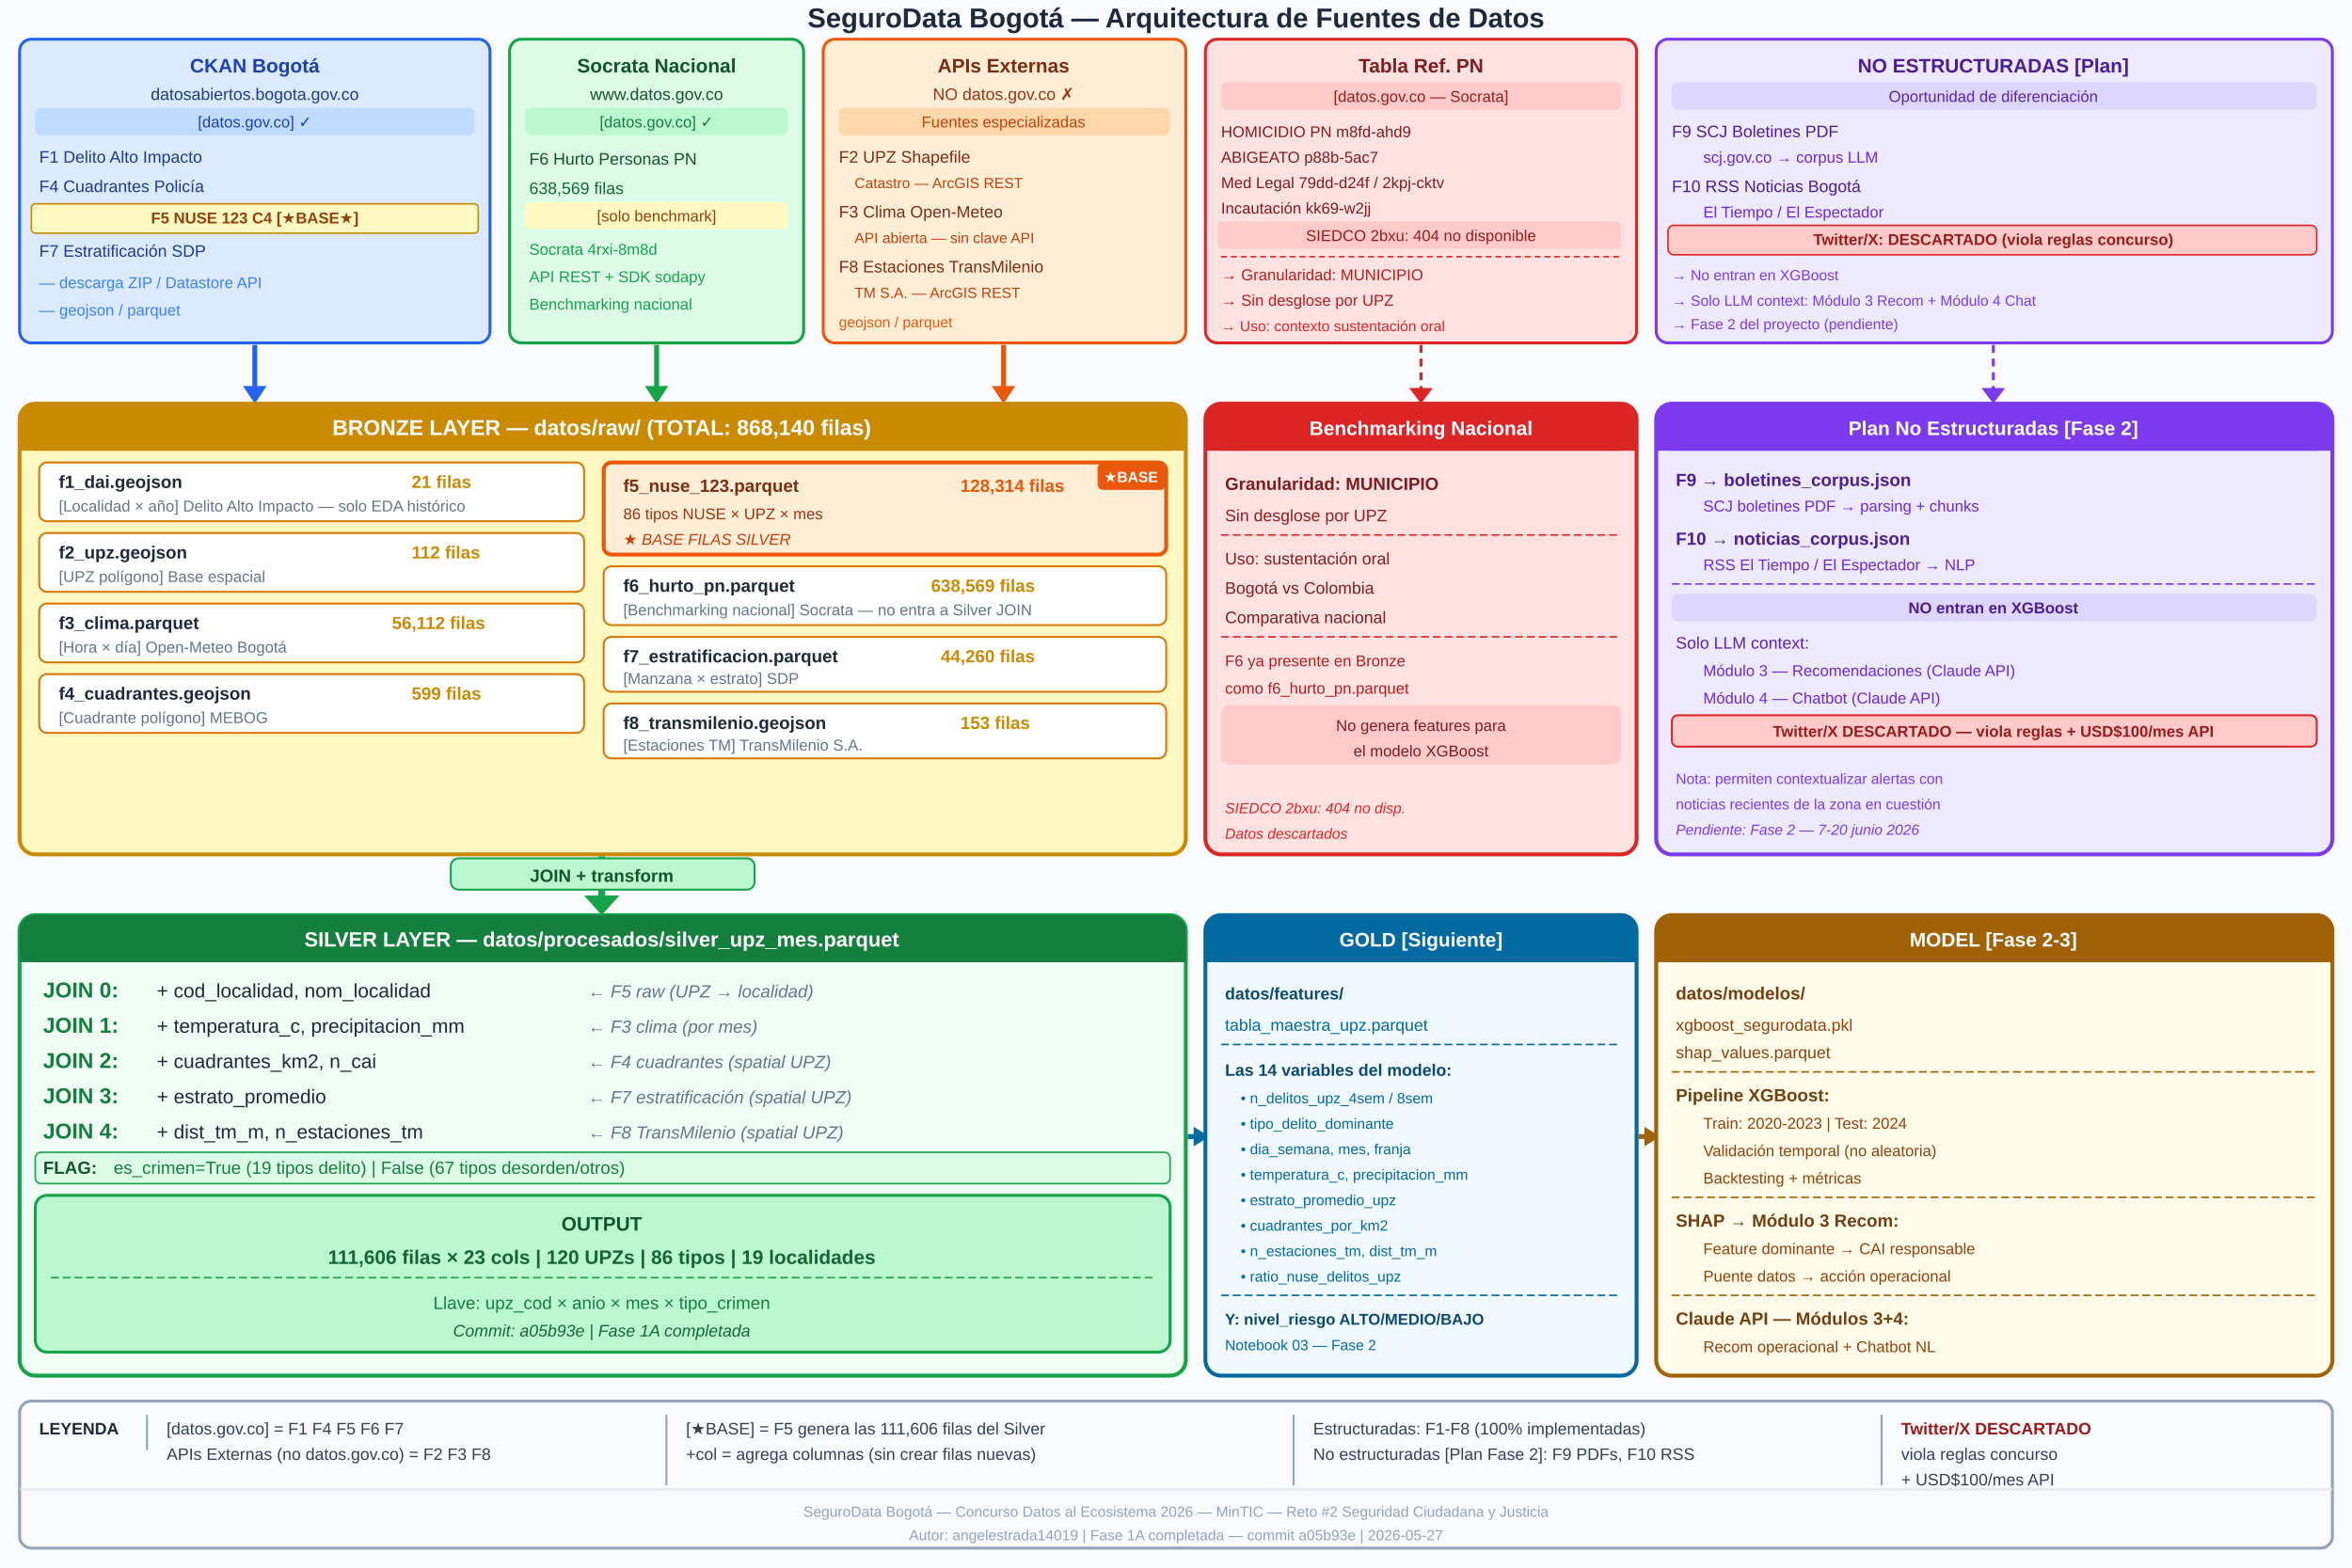
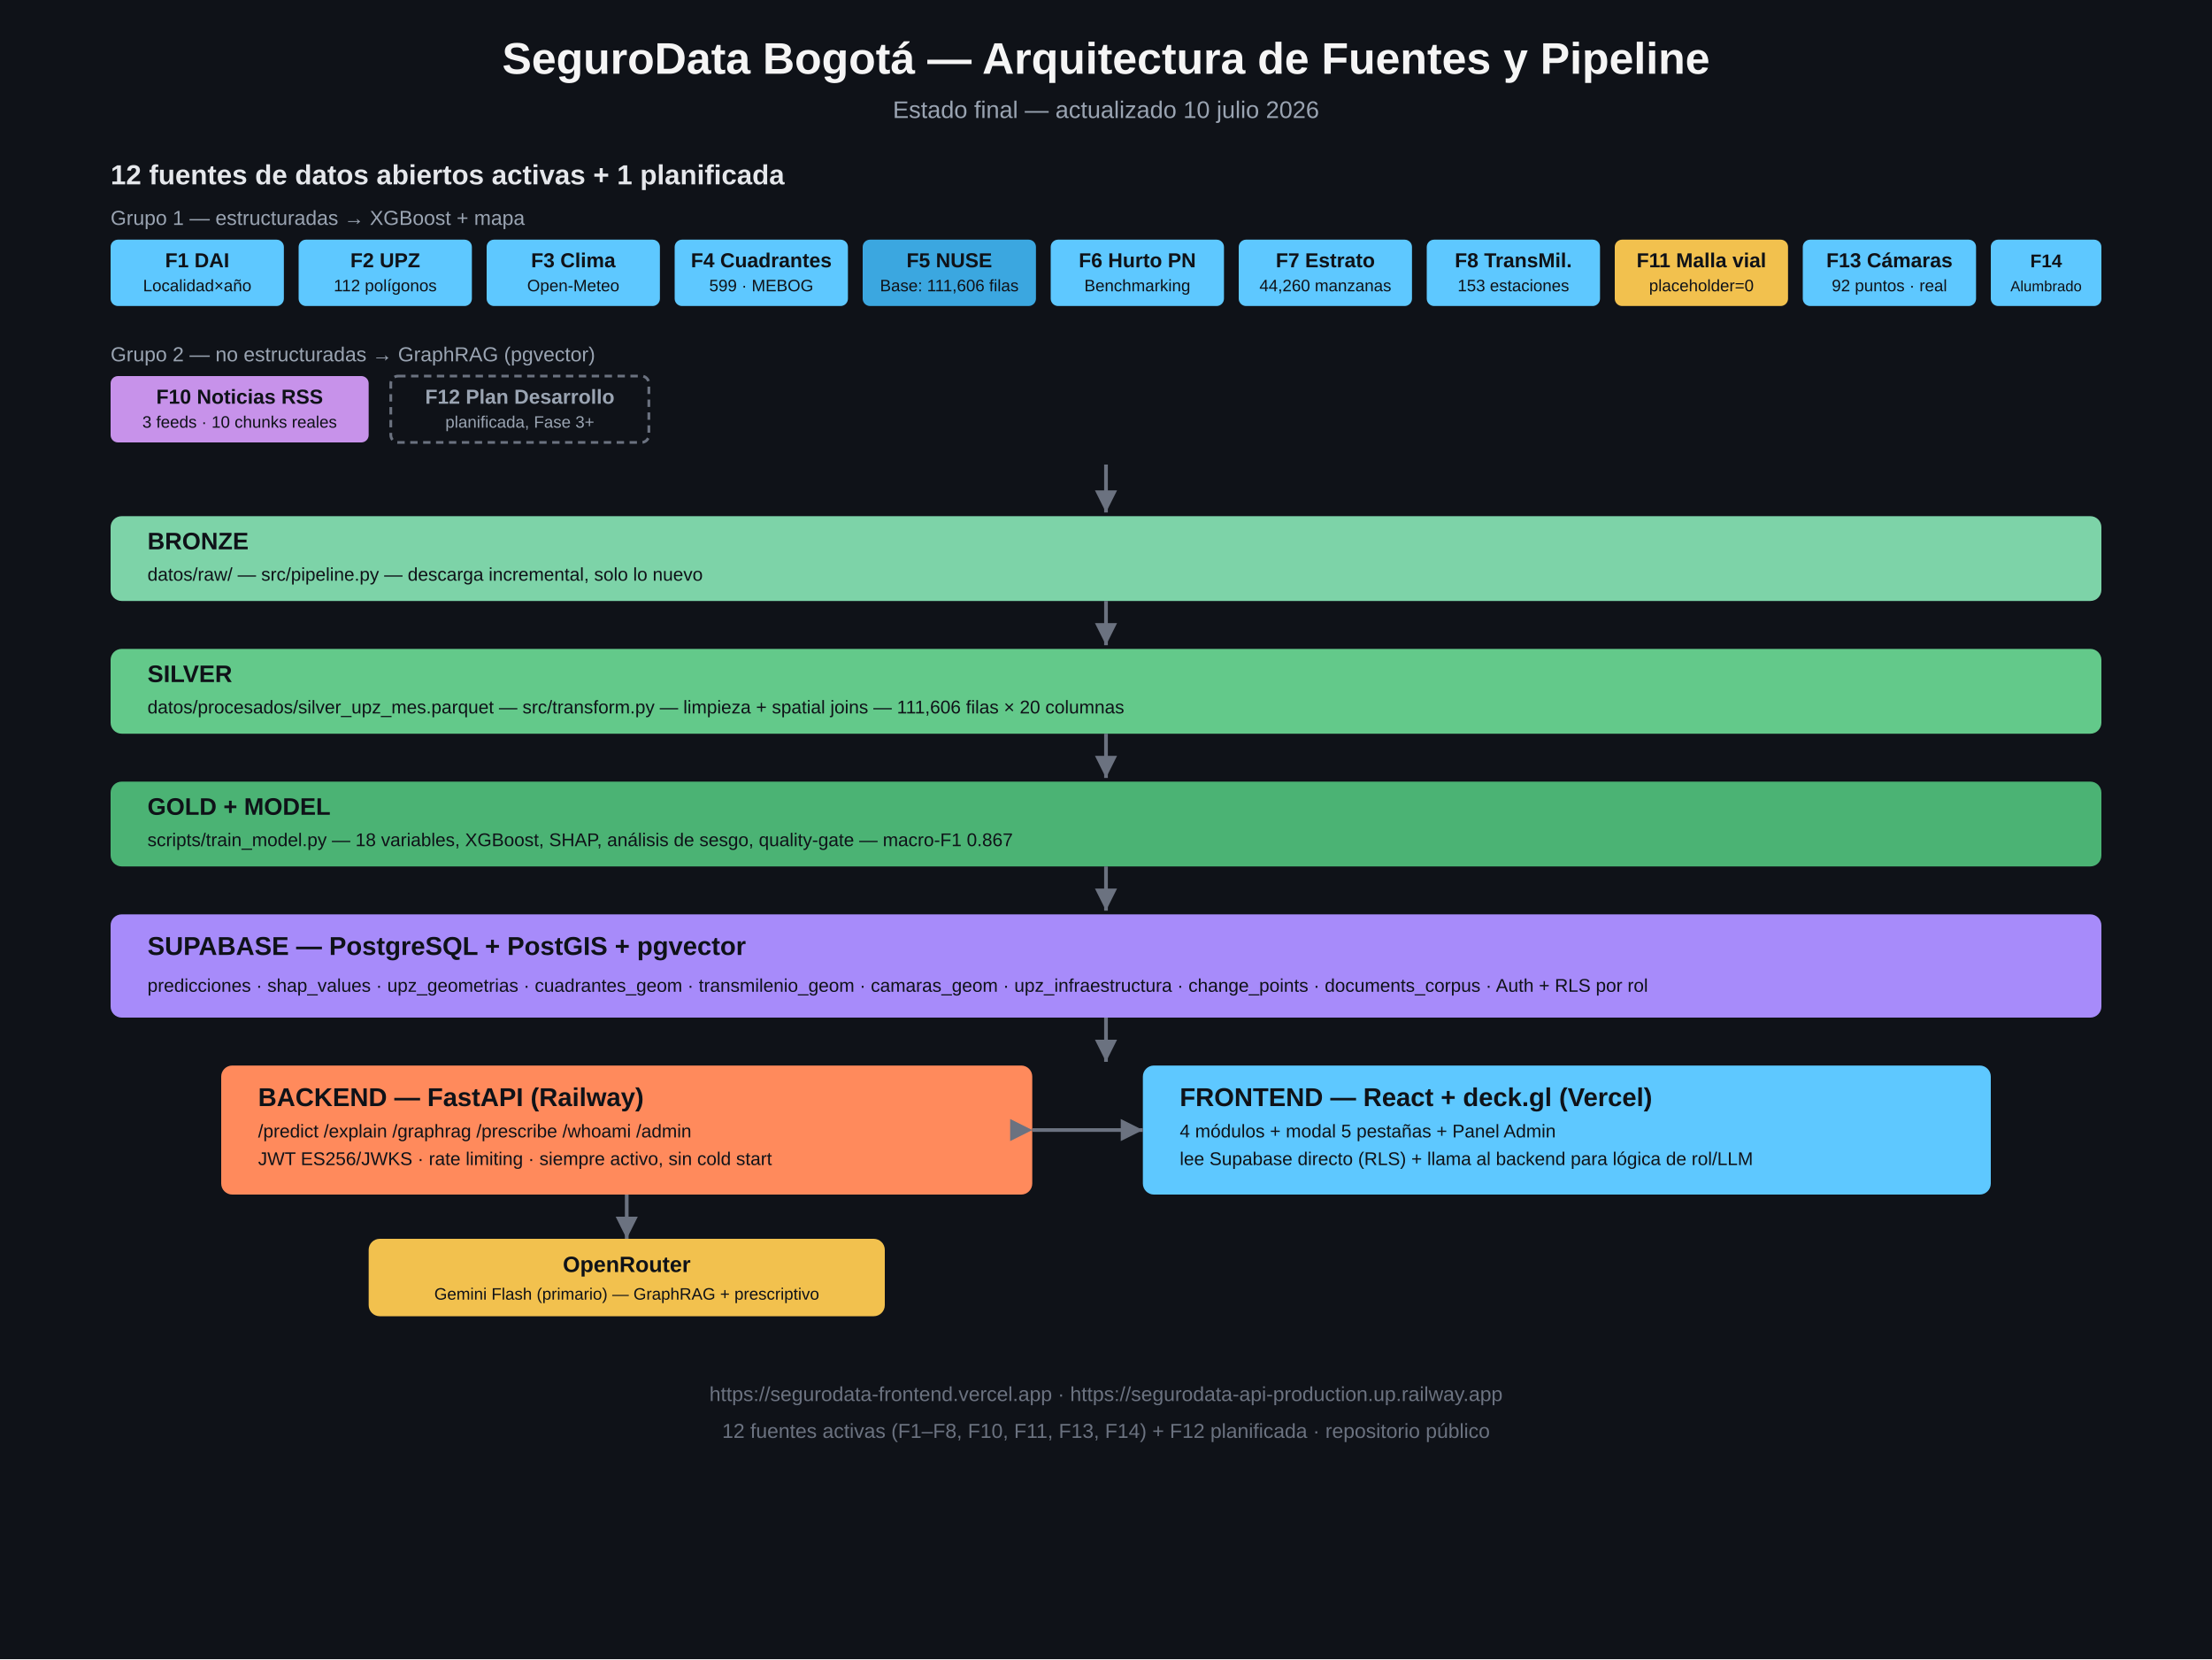
- <svg xmlns="http://www.w3.org/2000/svg" viewBox="0 0 1200 800" width="1200" height="800" font-family="Arial, sans-serif">
-   <rect width="1200" height="800" fill="#f8fafc" />
-   <text x="600" y="14" text-anchor="middle" font-size="14" font-weight="bold" fill="#1e293b">SeguroData Bogotá — Arquitectura de Fuentes de Datos</text>
-   <rect x="10" y="20" width="240" height="155" rx="6" fill="#dbeafe" stroke="#2563eb" stroke-width="1.5" />
-   <text x="130" y="37" text-anchor="middle" font-size="10" font-weight="bold" fill="#1e40af">CKAN Bogotá</text>
-   <text x="130" y="51" text-anchor="middle" font-size="8.5" fill="#1e3a8a">datosabiertos.bogota.gov.co</text>
-   <rect x="18" y="55" width="224" height="14" rx="3" fill="#bfdbfe" />
-   <text x="130" y="65" text-anchor="middle" font-size="8" fill="#1e40af">[datos.gov.co] ✓</text>
-   <text x="20" y="83" font-size="8.5" fill="#1e3a8a">F1  Delito Alto Impacto</text>
-   <text x="20" y="98" font-size="8.5" fill="#1e3a8a">F4  Cuadrantes Policía</text>
-   <text x="20" y="113" font-size="8.5" fill="#1e3a8a">F5  NUSE 123 C4</text>
-   <rect x="16" y="104" width="228" height="15" rx="2" fill="#fef9c3" stroke="#ca8a04" stroke-width="0.8" />
-   <text x="130" y="114" text-anchor="middle" font-size="8" font-weight="bold" fill="#92400e">F5  NUSE 123 C4  [★BASE★]</text>
-   <text x="20" y="131" font-size="8.5" fill="#1e3a8a">F7  Estratificación SDP</text>
-   <text x="20" y="147" font-size="8" fill="#3b82f6">— descarga ZIP / Datastore API</text>
-   <text x="20" y="161" font-size="8" fill="#3b82f6">— geojson / parquet</text>
-   <rect x="260" y="20" width="150" height="155" rx="6" fill="#dcfce7" stroke="#16a34a" stroke-width="1.5" />
-   <text x="335" y="37" text-anchor="middle" font-size="10" font-weight="bold" fill="#14532d">Socrata Nacional</text>
-   <text x="335" y="51" text-anchor="middle" font-size="8.5" fill="#14532d">www.datos.gov.co</text>
-   <rect x="268" y="55" width="134" height="14" rx="3" fill="#bbf7d0" />
-   <text x="335" y="65" text-anchor="middle" font-size="8" fill="#15803d">[datos.gov.co] ✓</text>
-   <text x="270" y="84" font-size="8.5" fill="#14532d">F6  Hurto Personas PN</text>
-   <text x="270" y="99" font-size="8.5" fill="#166534">638,569 filas</text>
-   <rect x="268" y="103" width="134" height="14" rx="3" fill="#fef9c3" />
-   <text x="335" y="113" text-anchor="middle" font-size="8" fill="#92400e">[solo benchmark]</text>
-   <text x="270" y="130" font-size="8" fill="#16a34a">Socrata 4rxi-8m8d</text>
-   <text x="270" y="144" font-size="8" fill="#16a34a">API REST + SDK sodapy</text>
-   <text x="270" y="158" font-size="8" fill="#16a34a">Benchmarking nacional</text>
-   <rect x="420" y="20" width="185" height="155" rx="6" fill="#ffedd5" stroke="#ea580c" stroke-width="1.5" />
-   <text x="512" y="37" text-anchor="middle" font-size="10" font-weight="bold" fill="#7c2d12">APIs Externas</text>
-   <text x="512" y="51" text-anchor="middle" font-size="8.5" fill="#9a3412">NO datos.gov.co ✗</text>
-   <rect x="428" y="55" width="169" height="14" rx="3" fill="#fed7aa" />
-   <text x="512" y="65" text-anchor="middle" font-size="8" fill="#c2410c">Fuentes especializadas</text>
-   <text x="428" y="83" font-size="8.5" fill="#7c2d12">F2  UPZ Shapefile</text>
-   <text x="436" y="96" font-size="7.5" fill="#c2410c">Catastro — ArcGIS REST</text>
-   <text x="428" y="111" font-size="8.5" fill="#7c2d12">F3  Clima Open-Meteo</text>
-   <text x="436" y="124" font-size="7.5" fill="#c2410c">API abierta — sin clave API</text>
-   <text x="428" y="139" font-size="8.5" fill="#7c2d12">F8  Estaciones TransMilenio</text>
-   <text x="436" y="152" font-size="7.5" fill="#c2410c">TM S.A. — ArcGIS REST</text>
-   <text x="428" y="167" font-size="7.5" fill="#ea580c">geojson / parquet</text>
-   <rect x="615" y="20" width="220" height="155" rx="6" fill="#fee2e2" stroke="#dc2626" stroke-width="1.5" />
-   <text x="725" y="37" text-anchor="middle" font-size="10" font-weight="bold" fill="#7f1d1d">Tabla Ref. PN</text>
-   <rect x="623" y="42" width="204" height="14" rx="3" fill="#fecaca" />
-   <text x="725" y="52" text-anchor="middle" font-size="8" fill="#991b1b">[datos.gov.co — Socrata]</text>
-   <text x="623" y="70" font-size="8" fill="#7f1d1d">HOMICIDIO PN      m8fd-ahd9</text>
-   <text x="623" y="83" font-size="8" fill="#7f1d1d">ABIGEATO          p88b-5ac7</text>
-   <text x="623" y="96" font-size="8" fill="#7f1d1d">Med Legal  79dd-d24f / 2kpj-cktv</text>
-   <text x="623" y="109" font-size="8" fill="#7f1d1d">Incautación       kk69-w2jj</text>
-   <rect x="621" y="113" width="206" height="14" rx="3" fill="#fecaca" />
-   <text x="725" y="123" text-anchor="middle" font-size="8" fill="#991b1b">SIEDCO 2bxu: 404 no disponible</text>
-   <line x1="623" y1="131" x2="827" y2="131" stroke="#dc2626" stroke-width="0.8" stroke-dasharray="3,2" />
-   <text x="623" y="143" font-size="8" fill="#b91c1c">→ Granularidad: MUNICIPIO</text>
-   <text x="623" y="156" font-size="8" fill="#b91c1c">→ Sin desglose por UPZ</text>
-   <text x="623" y="169" font-size="7.5" fill="#dc2626">→ Uso: contexto sustentación oral</text>
-   <rect x="845" y="20" width="345" height="155" rx="6" fill="#ede9fe" stroke="#7c3aed" stroke-width="1.5" />
-   <text x="1017" y="37" text-anchor="middle" font-size="10" font-weight="bold" fill="#4c1d95">NO ESTRUCTURADAS [Plan]</text>
-   <rect x="853" y="42" width="329" height="14" rx="3" fill="#ddd6fe" />
-   <text x="1017" y="52" text-anchor="middle" font-size="8" fill="#5b21b6">Oportunidad de diferenciación</text>
-   <text x="853" y="70" font-size="8.5" fill="#4c1d95">F9  SCJ Boletines PDF</text>
-   <text x="869" y="83" font-size="8" fill="#6d28d9">scj.gov.co → corpus LLM</text>
-   <text x="853" y="98" font-size="8.5" fill="#4c1d95">F10  RSS Noticias Bogotá</text>
-   <text x="869" y="111" font-size="8" fill="#6d28d9">El Tiempo / El Espectador</text>
-   <rect x="851" y="115" width="331" height="15" rx="3" fill="#fecaca" stroke="#dc2626" stroke-width="0.8" />
-   <text x="1017" y="125" text-anchor="middle" font-size="8" font-weight="bold" fill="#991b1b">Twitter/X: DESCARTADO (viola reglas concurso)</text>
-   <text x="853" y="143" font-size="7.5" fill="#7c3aed">→ No entran en XGBoost</text>
-   <text x="853" y="156" font-size="7.5" fill="#7c3aed">→ Solo LLM context: Módulo 3 Recom + Módulo 4 Chat</text>
-   <text x="853" y="168" font-size="7.5" fill="#7c3aed">→ Fase 2 del proyecto (pendiente)</text>
-   <line x1="130" y1="176" x2="130" y2="204" stroke="#2563eb" stroke-width="2.5" />
-   <polygon points="124,197 136,197 130,206" fill="#2563eb" />
-   <line x1="335" y1="176" x2="335" y2="204" stroke="#16a34a" stroke-width="2.5" />
-   <polygon points="329,197 341,197 335,206" fill="#16a34a" />
-   <line x1="512" y1="176" x2="512" y2="204" stroke="#ea580c" stroke-width="2.5" />
-   <polygon points="506,197 518,197 512,206" fill="#ea580c" />
-   <line x1="725" y1="176" x2="725" y2="204" stroke="#dc2626" stroke-width="1.5" stroke-dasharray="4,3" />
-   <polygon points="719,198 731,198 725,206" fill="#dc2626" />
-   <line x1="1017" y1="176" x2="1017" y2="204" stroke="#7c3aed" stroke-width="1.5" stroke-dasharray="4,3" />
-   <polygon points="1011,198 1023,198 1017,206" fill="#7c3aed" />
-   <rect x="10" y="206" width="595" height="230" rx="8" fill="#fef9c3" stroke="#ca8a04" stroke-width="2" />
-   <rect x="10" y="206" width="595" height="24" rx="8" fill="#ca8a04" />
-   <rect x="10" y="218" width="595" height="12" fill="#ca8a04" />
-   <text x="307" y="222" text-anchor="middle" font-size="11" font-weight="bold" fill="white">BRONZE LAYER — datos/raw/   (TOTAL: 868,140 filas)</text>
-   <rect x="20" y="236" width="278" height="30" rx="4" fill="white" stroke="#d97706" stroke-width="1" />
-   <text x="30" y="249" font-size="9" font-weight="bold" fill="#1e293b">f1_dai.geojson</text>
-   <text x="210" y="249" font-size="9" fill="#ca8a04" font-weight="bold">21 filas</text>
-   <text x="30" y="261" font-size="8" fill="#64748b">[Localidad × año]  Delito Alto Impacto — solo EDA histórico</text>
-   <rect x="20" y="272" width="278" height="30" rx="4" fill="white" stroke="#d97706" stroke-width="1" />
-   <text x="30" y="285" font-size="9" font-weight="bold" fill="#1e293b">f2_upz.geojson</text>
-   <text x="210" y="285" font-size="9" fill="#ca8a04" font-weight="bold">112 filas</text>
-   <text x="30" y="297" font-size="8" fill="#64748b">[UPZ polígono]  Base espacial</text>
-   <rect x="20" y="308" width="278" height="30" rx="4" fill="white" stroke="#d97706" stroke-width="1" />
-   <text x="30" y="321" font-size="9" font-weight="bold" fill="#1e293b">f3_clima.parquet</text>
-   <text x="200" y="321" font-size="9" fill="#ca8a04" font-weight="bold">56,112 filas</text>
-   <text x="30" y="333" font-size="8" fill="#64748b">[Hora × día]  Open-Meteo Bogotá</text>
-   <rect x="20" y="344" width="278" height="30" rx="4" fill="white" stroke="#d97706" stroke-width="1" />
-   <text x="30" y="357" font-size="9" font-weight="bold" fill="#1e293b">f4_cuadrantes.geojson</text>
-   <text x="210" y="357" font-size="9" fill="#ca8a04" font-weight="bold">599 filas</text>
-   <text x="30" y="369" font-size="8" fill="#64748b">[Cuadrante polígono]  MEBOG</text>
-   <rect x="308" y="236" width="287" height="47" rx="4" fill="#ffedd5" stroke="#ea580c" stroke-width="2" />
-   <text x="318" y="251" font-size="9" font-weight="bold" fill="#7c2d12">f5_nuse_123.parquet</text>
-   <text x="490" y="251" font-size="9" fill="#ea580c" font-weight="bold">128,314 filas</text>
-   <rect x="560" y="236" width="35" height="14" rx="3" fill="#ea580c" />
-   <text x="577" y="246" text-anchor="middle" font-size="7.5" font-weight="bold" fill="white">★BASE</text>
-   <text x="318" y="265" font-size="8" fill="#9a3412">86 tipos NUSE × UPZ × mes</text>
-   <text x="318" y="278" font-size="8" fill="#c2410c" font-style="italic">★ BASE FILAS SILVER</text>
-   <rect x="308" y="289" width="287" height="30" rx="4" fill="white" stroke="#d97706" stroke-width="1" />
-   <text x="318" y="302" font-size="9" font-weight="bold" fill="#1e293b">f6_hurto_pn.parquet</text>
-   <text x="475" y="302" font-size="9" fill="#ca8a04" font-weight="bold">638,569 filas</text>
-   <text x="318" y="314" font-size="8" fill="#64748b">[Benchmarking nacional]  Socrata — no entra a Silver JOIN</text>
-   <rect x="308" y="325" width="287" height="28" rx="4" fill="white" stroke="#d97706" stroke-width="1" />
-   <text x="318" y="338" font-size="9" font-weight="bold" fill="#1e293b">f7_estratificacion.parquet</text>
-   <text x="480" y="338" font-size="9" fill="#ca8a04" font-weight="bold">44,260 filas</text>
-   <text x="318" y="349" font-size="8" fill="#64748b">[Manzana × estrato]  SDP</text>
-   <rect x="308" y="359" width="287" height="28" rx="4" fill="white" stroke="#d97706" stroke-width="1" />
-   <text x="318" y="372" font-size="9" font-weight="bold" fill="#1e293b">f8_transmilenio.geojson</text>
-   <text x="490" y="372" font-size="9" fill="#ca8a04" font-weight="bold">153 filas</text>
-   <text x="318" y="383" font-size="8" fill="#64748b">[Estaciones TM]  TransMilenio S.A.</text>
-   <rect x="615" y="206" width="220" height="230" rx="8" fill="#fee2e2" stroke="#dc2626" stroke-width="2" />
-   <rect x="615" y="206" width="220" height="24" rx="8" fill="#dc2626" />
-   <rect x="615" y="218" width="220" height="12" fill="#dc2626" />
-   <text x="725" y="222" text-anchor="middle" font-size="10" font-weight="bold" fill="white">Benchmarking Nacional</text>
-   <text x="625" y="250" font-size="9" fill="#7f1d1d" font-weight="bold">Granularidad: MUNICIPIO</text>
-   <text x="625" y="266" font-size="8.5" fill="#991b1b">Sin desglose por UPZ</text>
-   <line x1="623" y1="273" x2="827" y2="273" stroke="#dc2626" stroke-width="0.8" stroke-dasharray="4,2" />
-   <text x="625" y="288" font-size="8.5" fill="#7f1d1d">Uso: sustentación oral</text>
-   <text x="625" y="303" font-size="8.5" fill="#7f1d1d">Bogotá vs Colombia</text>
-   <text x="625" y="318" font-size="8.5" fill="#7f1d1d">Comparativa nacional</text>
-   <line x1="623" y1="325" x2="827" y2="325" stroke="#dc2626" stroke-width="0.8" stroke-dasharray="4,2" />
-   <text x="625" y="340" font-size="8" fill="#b91c1c">F6 ya presente en Bronze</text>
-   <text x="625" y="354" font-size="8" fill="#b91c1c">como f6_hurto_pn.parquet</text>
-   <rect x="623" y="360" width="204" height="30" rx="4" fill="#fecaca" />
-   <text x="725" y="373" text-anchor="middle" font-size="8" fill="#7f1d1d">No genera features para</text>
-   <text x="725" y="386" text-anchor="middle" font-size="8" fill="#7f1d1d">el modelo XGBoost</text>
-   <text x="625" y="415" font-size="7.5" fill="#dc2626" font-style="italic">SIEDCO 2bxu: 404 no disp.</text>
-   <text x="625" y="428" font-size="7.5" fill="#dc2626" font-style="italic">Datos descartados</text>
-   <rect x="845" y="206" width="345" height="230" rx="8" fill="#ede9fe" stroke="#7c3aed" stroke-width="2" />
-   <rect x="845" y="206" width="345" height="24" rx="8" fill="#7c3aed" />
-   <rect x="845" y="218" width="345" height="12" fill="#7c3aed" />
-   <text x="1017" y="222" text-anchor="middle" font-size="10" font-weight="bold" fill="white">Plan No Estructuradas [Fase 2]</text>
-   <text x="855" y="248" font-size="9" fill="#4c1d95" font-weight="bold">F9 → boletines_corpus.json</text>
-   <text x="869" y="261" font-size="8" fill="#6d28d9">SCJ boletines PDF → parsing + chunks</text>
-   <text x="855" y="278" font-size="9" fill="#4c1d95" font-weight="bold">F10 → noticias_corpus.json</text>
-   <text x="869" y="291" font-size="8" fill="#6d28d9">RSS El Tiempo / El Espectador → NLP</text>
-   <line x1="853" y1="298" x2="1182" y2="298" stroke="#7c3aed" stroke-width="0.8" stroke-dasharray="4,2" />
-   <rect x="853" y="303" width="329" height="14" rx="3" fill="#ddd6fe" />
-   <text x="1017" y="313" text-anchor="middle" font-size="8" fill="#4c1d95" font-weight="bold">NO entran en XGBoost</text>
-   <text x="855" y="331" font-size="8.5" fill="#5b21b6">Solo LLM context:</text>
-   <text x="869" y="345" font-size="8" fill="#6d28d9">Módulo 3 — Recomendaciones (Claude API)</text>
-   <text x="869" y="359" font-size="8" fill="#6d28d9">Módulo 4 — Chatbot (Claude API)</text>
-   <rect x="853" y="365" width="329" height="16" rx="3" fill="#fecaca" stroke="#dc2626" stroke-width="1" />
-   <text x="1017" y="376" text-anchor="middle" font-size="8" font-weight="bold" fill="#991b1b">Twitter/X DESCARTADO — viola reglas + USD$100/mes API</text>
-   <text x="855" y="400" font-size="7.5" fill="#7c3aed">Nota: permiten contextualizar alertas con</text>
-   <text x="855" y="413" font-size="7.5" fill="#7c3aed">noticias recientes de la zona en cuestión</text>
-   <text x="855" y="426" font-size="7.5" fill="#7c3aed" font-style="italic">Pendiente: Fase 2 — 7-20 junio 2026</text>
-   <line x1="307" y1="437" x2="307" y2="465" stroke="#16a34a" stroke-width="3.5" />
-   <polygon points="298,457 316,457 307,467" fill="#16a34a" />
-   <rect x="230" y="438" width="155" height="16" rx="4" fill="#bbf7d0" stroke="#16a34a" stroke-width="1" />
-   <text x="307" y="450" text-anchor="middle" font-size="9" font-weight="bold" fill="#14532d">JOIN + transform</text>
-   <rect x="10" y="467" width="595" height="235" rx="8" fill="#f0fdf4" stroke="#16a34a" stroke-width="2" />
-   <rect x="10" y="467" width="595" height="24" rx="8" fill="#15803d" />
-   <rect x="10" y="479" width="595" height="12" fill="#15803d" />
-   <text x="307" y="483" text-anchor="middle" font-size="10.5" font-weight="bold" fill="white">SILVER LAYER — datos/procesados/silver_upz_mes.parquet</text>
-   <text x="22" y="509" font-size="11" fill="#15803d" font-weight="bold">JOIN 0:</text>
-   <text x="80" y="509" font-size="10" fill="#1e293b">+ cod_localidad, nom_localidad</text>
-   <text x="300" y="509" font-size="9" fill="#64748b" font-style="italic">← F5 raw (UPZ → localidad)</text>
-   <text x="22" y="527" font-size="11" fill="#15803d" font-weight="bold">JOIN 1:</text>
-   <text x="80" y="527" font-size="10" fill="#1e293b">+ temperatura_c, precipitacion_mm</text>
-   <text x="300" y="527" font-size="9" fill="#64748b" font-style="italic">← F3 clima (por mes)</text>
-   <text x="22" y="545" font-size="11" fill="#15803d" font-weight="bold">JOIN 2:</text>
-   <text x="80" y="545" font-size="10" fill="#1e293b">+ cuadrantes_km2, n_cai</text>
-   <text x="300" y="545" font-size="9" fill="#64748b" font-style="italic">← F4 cuadrantes (spatial UPZ)</text>
-   <text x="22" y="563" font-size="11" fill="#15803d" font-weight="bold">JOIN 3:</text>
-   <text x="80" y="563" font-size="10" fill="#1e293b">+ estrato_promedio</text>
-   <text x="300" y="563" font-size="9" fill="#64748b" font-style="italic">← F7 estratificación (spatial UPZ)</text>
-   <text x="22" y="581" font-size="11" fill="#15803d" font-weight="bold">JOIN 4:</text>
-   <text x="80" y="581" font-size="10" fill="#1e293b">+ dist_tm_m, n_estaciones_tm</text>
-   <text x="300" y="581" font-size="9" fill="#64748b" font-style="italic">← F8 TransMilenio (spatial UPZ)</text>
-   <rect x="18" y="588" width="579" height="16" rx="3" fill="#dcfce7" stroke="#16a34a" stroke-width="0.8" />
-   <text x="22" y="599" font-size="9" fill="#14532d" font-weight="bold">FLAG:</text>
-   <text x="58" y="599" font-size="9" fill="#15803d">es_crimen=True (19 tipos delito)   |   False (67 tipos desorden/otros)</text>
-   <rect x="18" y="610" width="579" height="80" rx="6" fill="#bbf7d0" stroke="#16a34a" stroke-width="1.5" />
-   <text x="307" y="628" text-anchor="middle" font-size="10" font-weight="bold" fill="#14532d">OUTPUT</text>
-   <text x="307" y="645" text-anchor="middle" font-size="10" fill="#166534" font-weight="bold">111,606 filas × 23 cols   |   120 UPZs   |   86 tipos   |   19 localidades</text>
-   <line x1="26" y1="652" x2="589" y2="652" stroke="#16a34a" stroke-width="0.8" stroke-dasharray="4,2" />
-   <text x="307" y="668" text-anchor="middle" font-size="9" fill="#15803d">Llave:  upz_cod × anio × mes × tipo_crimen</text>
-   <text x="307" y="682" text-anchor="middle" font-size="8.5" fill="#166534" font-style="italic">Commit: a05b93e  |  Fase 1A completada</text>
-   <line x1="606" y1="580" x2="612" y2="580" stroke="#0369a1" stroke-width="2.5" />
-   <polygon points="609,575 609,585 617,580" fill="#0369a1" />
-   <line x1="836" y1="580" x2="842" y2="580" stroke="#a16207" stroke-width="2.5" />
-   <polygon points="839,575 839,585 847,580" fill="#a16207" />
-   <rect x="615" y="467" width="220" height="235" rx="8" fill="#f0f9ff" stroke="#0369a1" stroke-width="2" />
-   <rect x="615" y="467" width="220" height="24" rx="8" fill="#0369a1" />
-   <rect x="615" y="479" width="220" height="12" fill="#0369a1" />
-   <text x="725" y="483" text-anchor="middle" font-size="10" font-weight="bold" fill="white">GOLD [Siguiente]</text>
-   <text x="625" y="510" font-size="8.5" fill="#0c4a6e" font-weight="bold">datos/features/</text>
-   <text x="625" y="526" font-size="8.5" fill="#0369a1">tabla_maestra_upz.parquet</text>
-   <line x1="623" y1="533" x2="827" y2="533" stroke="#0369a1" stroke-width="0.8" stroke-dasharray="4,2" />
-   <text x="625" y="549" font-size="8.5" fill="#0c4a6e" font-weight="bold">Las 14 variables del modelo:</text>
-   <text x="633" y="563" font-size="7.5" fill="#0369a1">• n_delitos_upz_4sem / 8sem</text>
-   <text x="633" y="576" font-size="7.5" fill="#0369a1">• tipo_delito_dominante</text>
-   <text x="633" y="589" font-size="7.5" fill="#0369a1">• dia_semana, mes, franja</text>
-   <text x="633" y="602" font-size="7.5" fill="#0369a1">• temperatura_c, precipitacion_mm</text>
-   <text x="633" y="615" font-size="7.5" fill="#0369a1">• estrato_promedio_upz</text>
-   <text x="633" y="628" font-size="7.5" fill="#0369a1">• cuadrantes_por_km2</text>
-   <text x="633" y="641" font-size="7.5" fill="#0369a1">• n_estaciones_tm, dist_tm_m</text>
-   <text x="633" y="654" font-size="7.5" fill="#0369a1">• ratio_nuse_delitos_upz</text>
-   <line x1="623" y1="661" x2="827" y2="661" stroke="#0369a1" stroke-width="0.8" stroke-dasharray="4,2" />
-   <text x="625" y="676" font-size="8" fill="#0c4a6e" font-weight="bold">Y: nivel_riesgo ALTO/MEDIO/BAJO</text>
-   <text x="625" y="689" font-size="7.5" fill="#0369a1">Notebook 03 — Fase 2</text>
-   <rect x="845" y="467" width="345" height="235" rx="8" fill="#fefce8" stroke="#a16207" stroke-width="2" />
-   <rect x="845" y="467" width="345" height="24" rx="8" fill="#a16207" />
-   <rect x="845" y="479" width="345" height="12" fill="#a16207" />
-   <text x="1017" y="483" text-anchor="middle" font-size="10" font-weight="bold" fill="white">MODEL [Fase 2-3]</text>
-   <text x="855" y="510" font-size="9" fill="#713f12" font-weight="bold">datos/modelos/</text>
-   <text x="855" y="526" font-size="8.5" fill="#92400e">xgboost_segurodata.pkl</text>
-   <text x="855" y="540" font-size="8.5" fill="#92400e">shap_values.parquet</text>
-   <line x1="853" y1="547" x2="1182" y2="547" stroke="#a16207" stroke-width="0.8" stroke-dasharray="4,2" />
-   <text x="855" y="562" font-size="9" fill="#713f12" font-weight="bold">Pipeline XGBoost:</text>
-   <text x="869" y="576" font-size="8" fill="#92400e">Train: 2020-2023  |  Test: 2024</text>
-   <text x="869" y="590" font-size="8" fill="#92400e">Validación temporal (no aleatoria)</text>
-   <text x="869" y="604" font-size="8" fill="#92400e">Backtesting + métricas</text>
-   <line x1="853" y1="611" x2="1182" y2="611" stroke="#a16207" stroke-width="0.8" stroke-dasharray="4,2" />
-   <text x="855" y="626" font-size="9" fill="#713f12" font-weight="bold">SHAP → Módulo 3 Recom:</text>
-   <text x="869" y="640" font-size="8" fill="#92400e">Feature dominante → CAI responsable</text>
-   <text x="869" y="654" font-size="8" fill="#92400e">Puente datos → acción operacional</text>
-   <line x1="853" y1="661" x2="1182" y2="661" stroke="#a16207" stroke-width="0.8" stroke-dasharray="4,2" />
-   <text x="855" y="676" font-size="9" fill="#713f12" font-weight="bold">Claude API — Módulos 3+4:</text>
-   <text x="869" y="690" font-size="8" fill="#92400e">Recom operacional + Chatbot NL</text>
-   <rect x="10" y="715" width="1180" height="75" rx="6" fill="#f8fafc" stroke="#94a3b8" stroke-width="1.5" />
-   <text x="20" y="732" font-size="8.5" font-weight="bold" fill="#1e293b">LEYENDA</text>
-   <line x1="75" y1="722" x2="75" y2="740" stroke="#94a3b8" stroke-width="1" />
-   <text x="85" y="732" font-size="8.5" fill="#334155">[datos.gov.co] = F1 F4 F5 F6 F7</text>
-   <text x="85" y="745" font-size="8.5" fill="#334155">APIs Externas (no datos.gov.co) = F2 F3 F8</text>
-   <line x1="340" y1="722" x2="340" y2="758" stroke="#94a3b8" stroke-width="1" />
-   <text x="350" y="732" font-size="8.5" fill="#334155">[★BASE] = F5 genera las 111,606 filas del Silver</text>
-   <text x="350" y="745" font-size="8.5" fill="#334155">+col = agrega columnas (sin crear filas nuevas)</text>
-   <line x1="660" y1="722" x2="660" y2="758" stroke="#94a3b8" stroke-width="1" />
-   <text x="670" y="732" font-size="8.5" fill="#334155">Estructuradas: F1-F8 (100% implementadas)</text>
-   <text x="670" y="745" font-size="8.5" fill="#334155">No estructuradas [Plan Fase 2]: F9 PDFs, F10 RSS</text>
-   <line x1="960" y1="722" x2="960" y2="758" stroke="#94a3b8" stroke-width="1" />
-   <text x="970" y="732" font-size="8.5" fill="#991b1b" font-weight="bold">Twitter/X DESCARTADO</text>
-   <text x="970" y="745" font-size="8.5" fill="#334155">viola reglas concurso</text>
-   <text x="970" y="758" font-size="8.5" fill="#334155">+ USD$100/mes API</text>
-   <line x1="10" y1="760" x2="1190" y2="760" stroke="#e2e8f0" stroke-width="1" />
-   <text x="600" y="774" text-anchor="middle" font-size="7.5" fill="#94a3b8">SeguroData Bogotá — Concurso Datos al Ecosistema 2026 — MinTIC — Reto #2 Seguridad Ciudadana y Justicia</text>
-   <text x="600" y="786" text-anchor="middle" font-size="7.5" fill="#94a3b8">Autor: angelestrada14019 | Fase 1A completada — commit a05b93e | 2026-05-27</text>
+ <svg xmlns="http://www.w3.org/2000/svg" viewBox="0 0 1200 900" font-family="Segoe UI, Arial, sans-serif">
+   <rect x="0" y="0" width="1200" height="900" fill="#0f1218" />
+   <text x="600" y="40" text-anchor="middle" font-size="24" font-weight="700" fill="#f5f5f5">SeguroData Bogotá — Arquitectura de Fuentes y Pipeline</text>
+   <text x="600" y="64" text-anchor="middle" font-size="13" fill="#9aa4b2">Estado final — actualizado 10 julio 2026</text>
+   <text x="60" y="100" font-size="15" font-weight="700" fill="#e5e7eb">12 fuentes de datos abiertos activas + 1 planificada</text>
+   <text x="60" y="122" font-size="11" fill="#9aa4b2">Grupo 1 — estructuradas → XGBoost + mapa</text>
+   <g font-size="11" fill="#0f1218" font-weight="600">
+     <g transform="translate(60,130)">
+       <rect width="94" height="36" rx="4" fill="#5ec8ff" />
+       <text x="47" y="15" text-anchor="middle">F1 DAI</text>
+       <text x="47" y="28" text-anchor="middle" font-size="9" font-weight="400">Localidad×año</text>
+     </g>
+     <g transform="translate(162,130)">
+       <rect width="94" height="36" rx="4" fill="#5ec8ff" />
+       <text x="47" y="15" text-anchor="middle">F2 UPZ</text>
+       <text x="47" y="28" text-anchor="middle" font-size="9" font-weight="400">112 polígonos</text>
+     </g>
+     <g transform="translate(264,130)">
+       <rect width="94" height="36" rx="4" fill="#5ec8ff" />
+       <text x="47" y="15" text-anchor="middle">F3 Clima</text>
+       <text x="47" y="28" text-anchor="middle" font-size="9" font-weight="400">Open-Meteo</text>
+     </g>
+     <g transform="translate(366,130)">
+       <rect width="94" height="36" rx="4" fill="#5ec8ff" />
+       <text x="47" y="15" text-anchor="middle">F4 Cuadrantes</text>
+       <text x="47" y="28" text-anchor="middle" font-size="9" font-weight="400">599 · MEBOG</text>
+     </g>
+     <g transform="translate(468,130)">
+       <rect width="94" height="36" rx="4" fill="#3ba7e0" />
+       <text x="47" y="15" text-anchor="middle" fill="#0f1218">F5 NUSE</text>
+       <text x="47" y="28" text-anchor="middle" font-size="9" font-weight="400" fill="#0f1218">Base: 111,606 filas</text>
+     </g>
+     <g transform="translate(570,130)">
+       <rect width="94" height="36" rx="4" fill="#5ec8ff" />
+       <text x="47" y="15" text-anchor="middle">F6 Hurto PN</text>
+       <text x="47" y="28" text-anchor="middle" font-size="9" font-weight="400">Benchmarking</text>
+     </g>
+     <g transform="translate(672,130)">
+       <rect width="94" height="36" rx="4" fill="#5ec8ff" />
+       <text x="47" y="15" text-anchor="middle">F7 Estrato</text>
+       <text x="47" y="28" text-anchor="middle" font-size="9" font-weight="400">44,260 manzanas</text>
+     </g>
+     <g transform="translate(774,130)">
+       <rect width="94" height="36" rx="4" fill="#5ec8ff" />
+       <text x="47" y="15" text-anchor="middle">F8 TransMil.</text>
+       <text x="47" y="28" text-anchor="middle" font-size="9" font-weight="400">153 estaciones</text>
+     </g>
+     <g transform="translate(876,130)">
+       <rect width="94" height="36" rx="4" fill="#f2c14e" />
+       <text x="47" y="15" text-anchor="middle" fill="#0f1218">F11 Malla vial</text>
+       <text x="47" y="28" text-anchor="middle" font-size="9" font-weight="400" fill="#0f1218">placeholder=0</text>
+     </g>
+     <g transform="translate(978,130)">
+       <rect width="94" height="36" rx="4" fill="#5ec8ff" />
+       <text x="47" y="15" text-anchor="middle">F13 Cámaras</text>
+       <text x="47" y="28" text-anchor="middle" font-size="9" font-weight="400">92 puntos · real</text>
+     </g>
+     <g transform="translate(1080,130)">
+       <rect width="60" height="36" rx="4" fill="#5ec8ff" />
+       <text x="30" y="15" text-anchor="middle" font-size="10">F14</text>
+       <text x="30" y="28" text-anchor="middle" font-size="8" font-weight="400">Alumbrado</text>
+     </g>
+   </g>
+   <text x="60" y="196" font-size="11" fill="#9aa4b2">Grupo 2 — no estructuradas → GraphRAG (pgvector)</text>
+   <g font-size="11" font-weight="600">
+     <g transform="translate(60,204)">
+       <rect width="140" height="36" rx="4" fill="#c792ea" />
+       <text x="70" y="15" text-anchor="middle" fill="#0f1218">F10 Noticias RSS</text>
+       <text x="70" y="28" text-anchor="middle" font-size="9" font-weight="400" fill="#0f1218">3 feeds · 10 chunks reales</text>
+     </g>
+     <g transform="translate(212,204)">
+       <rect width="140" height="36" rx="4" fill="none" stroke="#6b7280" stroke-width="1.5" stroke-dasharray="4,3" />
+       <text x="70" y="15" text-anchor="middle" fill="#9aa4b2">F12 Plan Desarrollo</text>
+       <text x="70" y="28" text-anchor="middle" font-size="9" font-weight="400" fill="#9aa4b2">planificada, Fase 3+</text>
+     </g>
+   </g>
+   <line x1="600" y1="252" x2="600" y2="278" stroke="#6b7280" stroke-width="2" marker-end="url(#arrow)" />
+   <g font-size="13" font-weight="700" fill="#0f1218">
+     <rect x="60" y="280" width="1080" height="46" rx="6" fill="#7dd3a8" />
+     <text x="80" y="298" font-size="13">BRONZE</text>
+     <text x="80" y="315" font-size="10" font-weight="400">datos/raw/ — src/pipeline.py — descarga incremental, solo lo nuevo</text>
+   </g>
+   <line x1="600" y1="326" x2="600" y2="350" stroke="#6b7280" stroke-width="2" marker-end="url(#arrow)" />
+   <g font-size="13" font-weight="700" fill="#0f1218">
+     <rect x="60" y="352" width="1080" height="46" rx="6" fill="#63c98a" />
+     <text x="80" y="370" font-size="13">SILVER</text>
+     <text x="80" y="387" font-size="10" font-weight="400">datos/procesados/silver_upz_mes.parquet — src/transform.py — limpieza + spatial joins — 111,606 filas × 20 columnas</text>
+   </g>
+   <line x1="600" y1="398" x2="600" y2="422" stroke="#6b7280" stroke-width="2" marker-end="url(#arrow)" />
+   <g font-size="13" font-weight="700" fill="#0f1218">
+     <rect x="60" y="424" width="1080" height="46" rx="6" fill="#4bb374" />
+     <text x="80" y="442" font-size="13">GOLD + MODEL</text>
+     <text x="80" y="459" font-size="10" font-weight="400">scripts/train_model.py — 18 variables, XGBoost, SHAP, análisis de sesgo, quality-gate — macro-F1 0.867</text>
+   </g>
+   <line x1="600" y1="470" x2="600" y2="494" stroke="#6b7280" stroke-width="2" marker-end="url(#arrow)" />
+   <g font-size="13" font-weight="700" fill="#0f1218">
+     <rect x="60" y="496" width="1080" height="56" rx="6" fill="#a78bfa" />
+     <text x="80" y="518" font-size="14">SUPABASE — PostgreSQL + PostGIS + pgvector</text>
+     <text x="80" y="538" font-size="10" font-weight="400">predicciones · shap_values · upz_geometrias · cuadrantes_geom · transmilenio_geom · camaras_geom · upz_infraestructura · change_points · documents_corpus · Auth + RLS por rol</text>
+   </g>
+   <line x1="600" y1="552" x2="600" y2="576" stroke="#6b7280" stroke-width="2" marker-end="url(#arrow)" />
+   <g font-size="13" font-weight="700" fill="#0f1218">
+     <rect x="120" y="578" width="440" height="70" rx="6" fill="#ff8a5c" />
+     <text x="140" y="600" font-size="14">BACKEND — FastAPI (Railway)</text>
+     <text x="140" y="617" font-size="10" font-weight="400">/predict /explain /graphrag /prescribe /whoami /admin</text>
+     <text x="140" y="632" font-size="10" font-weight="400">JWT ES256/JWKS · rate limiting · siempre activo, sin cold start</text>
+   </g>
+   <g font-size="13" font-weight="700" fill="#0f1218">
+     <rect x="620" y="578" width="460" height="70" rx="6" fill="#5ec8ff" />
+     <text x="640" y="600" font-size="14">FRONTEND — React + deck.gl (Vercel)</text>
+     <text x="640" y="617" font-size="10" font-weight="400">4 módulos + modal 5 pestañas + Panel Admin</text>
+     <text x="640" y="632" font-size="10" font-weight="400">lee Supabase directo (RLS) + llama al backend para lógica de rol/LLM</text>
+   </g>
+   <line x1="560" y1="613" x2="620" y2="613" stroke="#6b7280" stroke-width="2" marker-end="url(#arrow)" marker-start="url(#arrow)" />
+   <g font-size="12" font-weight="700" fill="#0f1218">
+     <rect x="200" y="672" width="280" height="42" rx="6" fill="#f2c14e" />
+     <text x="340" y="690" text-anchor="middle" font-size="12">OpenRouter</text>
+     <text x="340" y="705" text-anchor="middle" font-size="9" font-weight="400">Gemini Flash (primario) — GraphRAG + prescriptivo</text>
+   </g>
+   <line x1="340" y1="648" x2="340" y2="672" stroke="#6b7280" stroke-width="2" marker-end="url(#arrow)" />
+   <text x="600" y="760" text-anchor="middle" font-size="11" fill="#6b7280">https://segurodata-frontend.vercel.app · https://segurodata-api-production.up.railway.app</text>
+   <text x="600" y="780" text-anchor="middle" font-size="11" fill="#6b7280">12 fuentes activas (F1–F8, F10, F11, F13, F14) + F12 planificada · repositorio público</text>
+   <defs>
+     <marker id="arrow" markerWidth="8" markerHeight="8" refX="6" refY="3" orient="auto">
+       <path d="M0,0 L6,3 L0,6 Z" fill="#6b7280" />
+     </marker>
+   </defs>
</svg>
